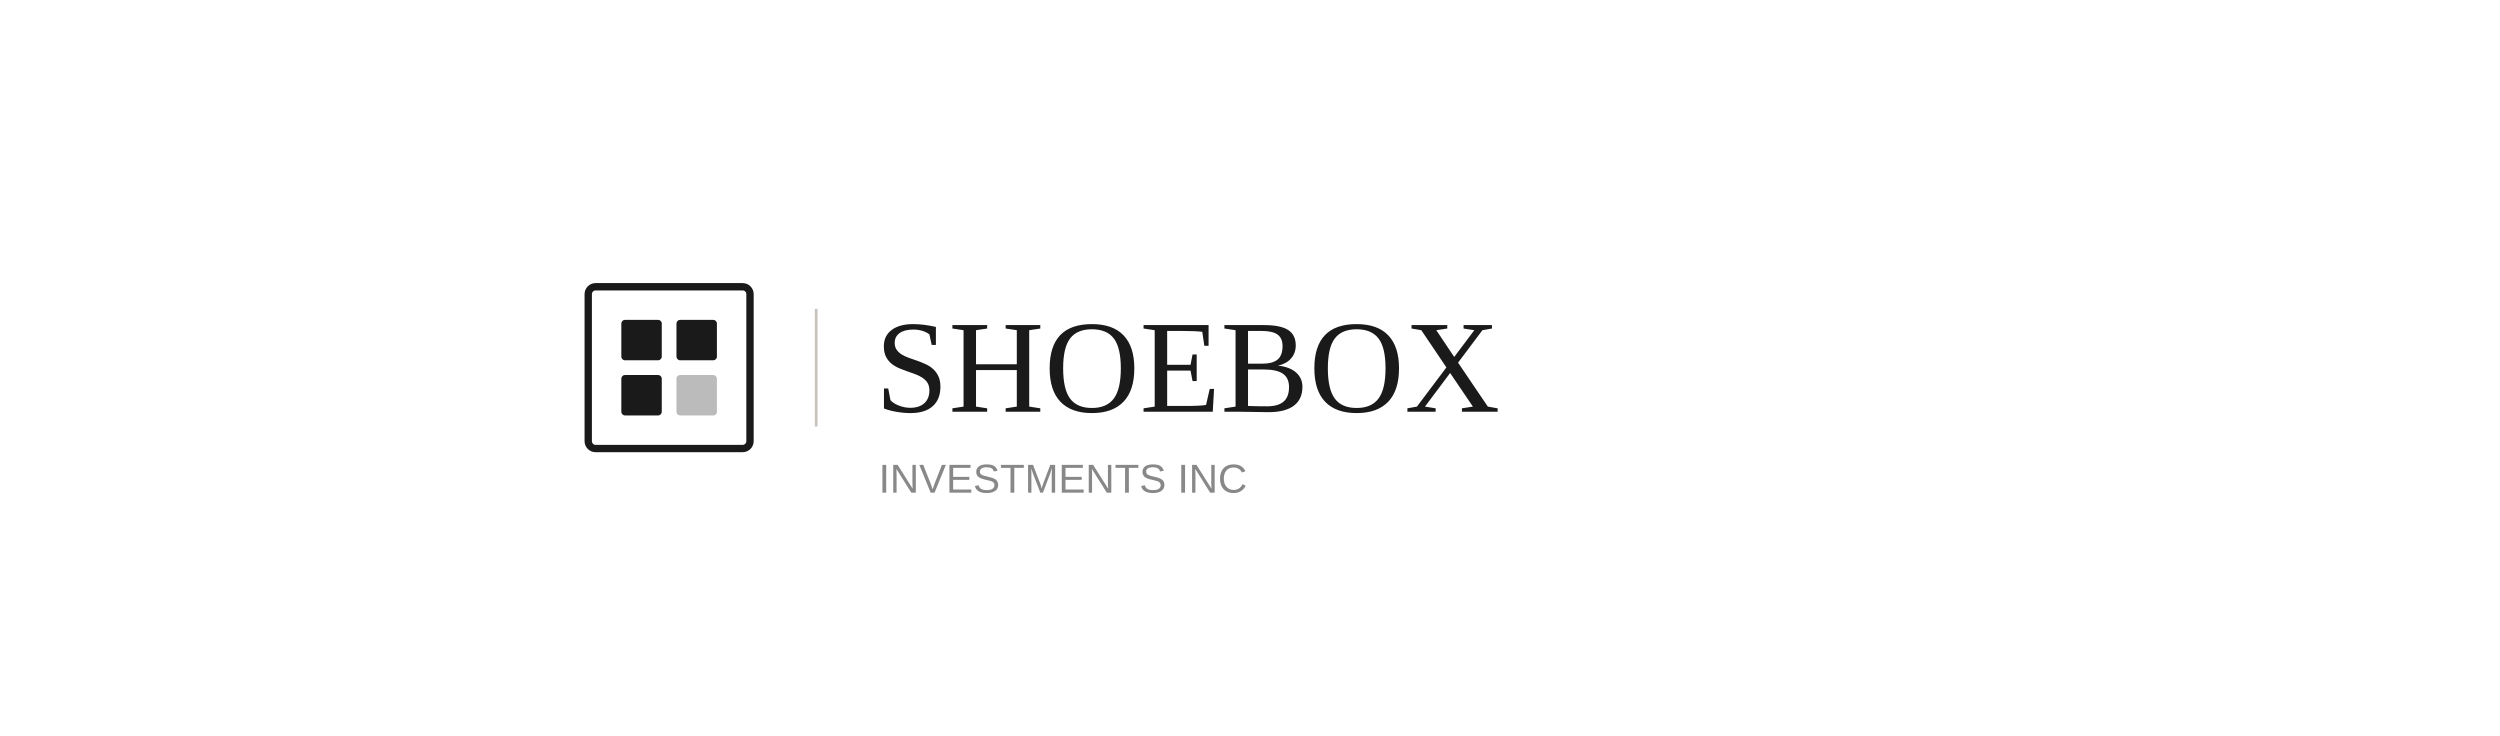
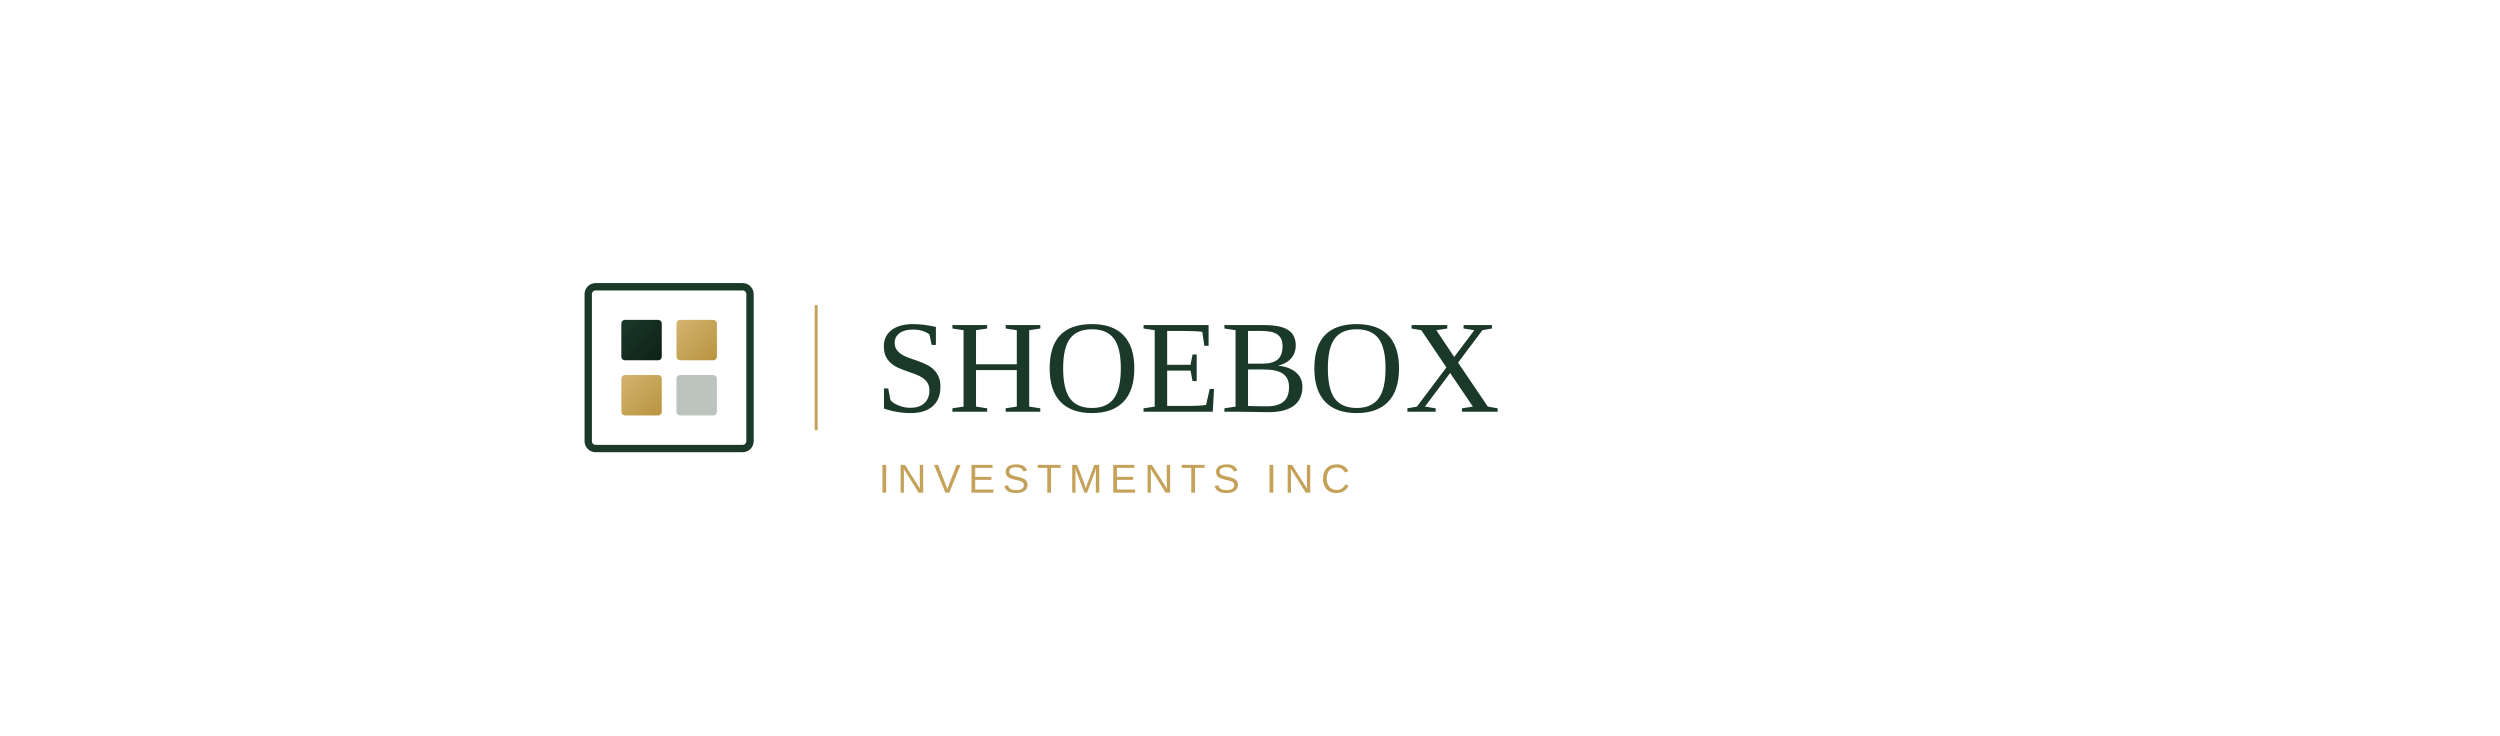
- <svg xmlns="http://www.w3.org/2000/svg" width="100%" viewBox="0 0 680 200" role="img" style="">
+ <svg xmlns="http://www.w3.org/2000/svg" width="100%" viewBox="0 0 680 200" role="img">
  <defs>
-     
+     <linearGradient id="goldFill" x1="0%" y1="0%" x2="100%" y2="100%">
+       <stop offset="0%" stop-color="#D4B472" />
+       <stop offset="100%" stop-color="#B8943E" />
+     </linearGradient>
+     <linearGradient id="greenFill" x1="0%" y1="0%" x2="100%" y2="100%">
+       <stop offset="0%" stop-color="#1A3929" />
+       <stop offset="100%" stop-color="#0E2116" />
+     </linearGradient>
  </defs>
-   <g transform="translate(160, 78)" style="fill:rgb(0, 0, 0);stroke:none;color:rgb(255, 255, 255);stroke-width:1px;stroke-linecap:butt;stroke-linejoin:miter;opacity:1;font-family:&quot;Anthropic Sans&quot;, -apple-system, BlinkMacSystemFont, &quot;Segoe UI&quot;, sans-serif;font-size:16px;font-weight:400;text-anchor:start;dominant-baseline:auto">
-     <rect x="0" y="0" width="44" height="44" rx="2" style="fill:none;stroke:rgb(26, 26, 26);color:rgb(255, 255, 255);stroke-width:2px;stroke-linecap:butt;stroke-linejoin:miter;opacity:1;font-family:&quot;Anthropic Sans&quot;, -apple-system, BlinkMacSystemFont, &quot;Segoe UI&quot;, sans-serif;font-size:16px;font-weight:400;text-anchor:start;dominant-baseline:auto" />
-     <rect x="9" y="9" width="11" height="11" rx="1" style="fill:rgb(26, 26, 26);stroke:none;color:rgb(255, 255, 255);stroke-width:1px;stroke-linecap:butt;stroke-linejoin:miter;opacity:1;font-family:&quot;Anthropic Sans&quot;, -apple-system, BlinkMacSystemFont, &quot;Segoe UI&quot;, sans-serif;font-size:16px;font-weight:400;text-anchor:start;dominant-baseline:auto" />
-     <rect x="24" y="9" width="11" height="11" rx="1" style="fill:rgb(26, 26, 26);stroke:none;color:rgb(255, 255, 255);stroke-width:1px;stroke-linecap:butt;stroke-linejoin:miter;opacity:1;font-family:&quot;Anthropic Sans&quot;, -apple-system, BlinkMacSystemFont, &quot;Segoe UI&quot;, sans-serif;font-size:16px;font-weight:400;text-anchor:start;dominant-baseline:auto" />
-     <rect x="9" y="24" width="11" height="11" rx="1" style="fill:rgb(26, 26, 26);stroke:none;color:rgb(255, 255, 255);stroke-width:1px;stroke-linecap:butt;stroke-linejoin:miter;opacity:1;font-family:&quot;Anthropic Sans&quot;, -apple-system, BlinkMacSystemFont, &quot;Segoe UI&quot;, sans-serif;font-size:16px;font-weight:400;text-anchor:start;dominant-baseline:auto" />
-     <rect x="24" y="24" width="11" height="11" rx="1" style="opacity:0.3;fill:rgb(26, 26, 26);stroke:none;color:rgb(255, 255, 255);stroke-width:1px;stroke-linecap:butt;stroke-linejoin:miter;opacity:0.3;font-family:&quot;Anthropic Sans&quot;, -apple-system, BlinkMacSystemFont, &quot;Segoe UI&quot;, sans-serif;font-size:16px;font-weight:400;text-anchor:start;dominant-baseline:auto" />
-     <line x1="62" y1="6" x2="62" y2="38" style="fill:rgb(0, 0, 0);stroke:rgb(200, 196, 188);color:rgb(255, 255, 255);stroke-width:0.75px;stroke-linecap:butt;stroke-linejoin:miter;opacity:1;font-family:&quot;Anthropic Sans&quot;, -apple-system, BlinkMacSystemFont, &quot;Segoe UI&quot;, sans-serif;font-size:16px;font-weight:400;text-anchor:start;dominant-baseline:auto" />
-     <text x="78" y="34" style="fill:rgb(26, 26, 26);stroke:none;color:rgb(255, 255, 255);stroke-width:1px;stroke-linecap:butt;stroke-linejoin:miter;opacity:1;font-family:Georgia, &quot;Times New Roman&quot;, serif;font-size:36px;font-weight:400;text-anchor:start;dominant-baseline:auto">SHOEBOX</text>
-     <text x="79" y="56" style="fill:rgb(136, 136, 136);stroke:none;color:rgb(255, 255, 255);stroke-width:1px;stroke-linecap:butt;stroke-linejoin:miter;opacity:1;font-family:-apple-system, &quot;Helvetica Neue&quot;, Arial, sans-serif;font-size:11px;font-weight:400;text-anchor:start;dominant-baseline:auto">INVESTMENTS INC</text>
+   <g transform="translate(160, 78)">
+     <rect x="0" y="0" width="44" height="44" rx="2" fill="none" stroke="#1A3929" stroke-width="2" />
+     <rect x="9" y="9" width="11" height="11" rx="1" fill="url(#greenFill)" />
+     <rect x="24" y="9" width="11" height="11" rx="1" fill="url(#goldFill)" />
+     <rect x="9" y="24" width="11" height="11" rx="1" fill="url(#goldFill)" />
+     <rect x="24" y="24" width="11" height="11" rx="1" fill="#1A3929" opacity="0.3" />
+     <line x1="62" y1="5" x2="62" y2="39" stroke="#C4A25A" stroke-width="0.8" />
+     <text x="78" y="34" fill="#1A3929" font-family="Georgia, 'Times New Roman', serif" font-size="36" font-weight="400">SHOEBOX</text>
+     <text x="79" y="56" fill="#C4A25A" font-family="-apple-system, 'Helvetica Neue', Arial, sans-serif" font-size="11" font-weight="400" letter-spacing="2">INVESTMENTS INC</text>
  </g>
</svg>
